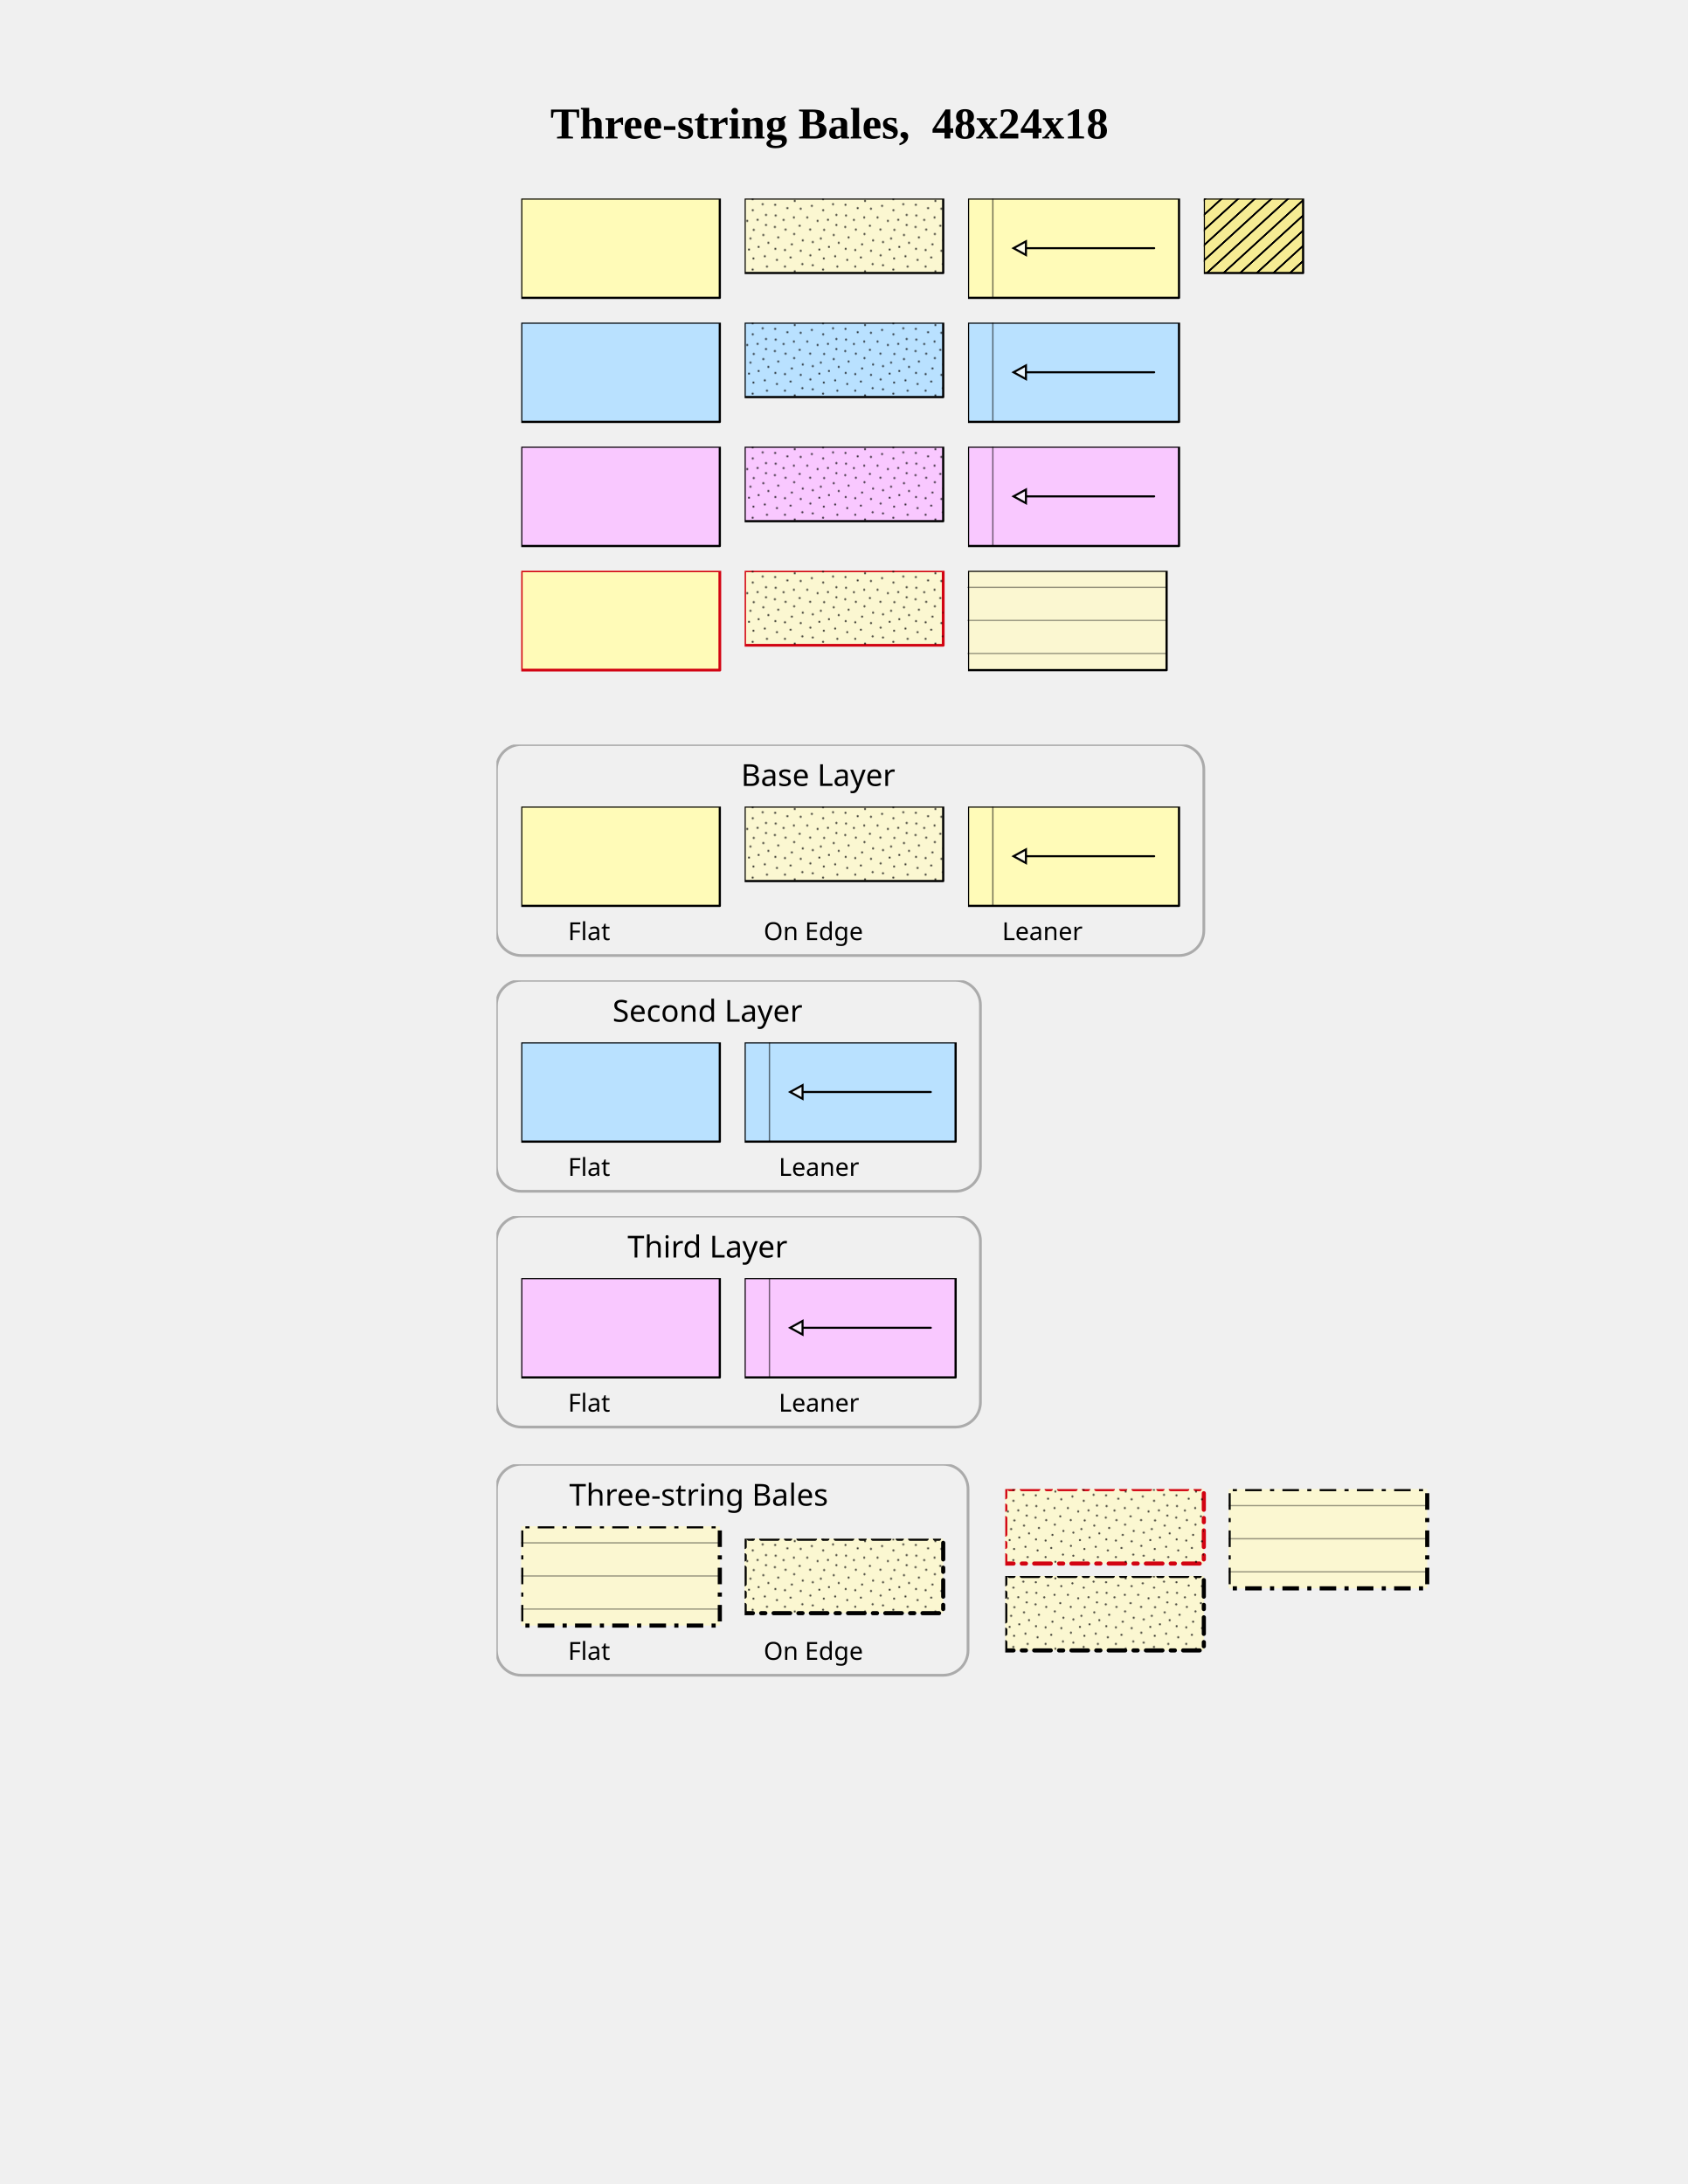
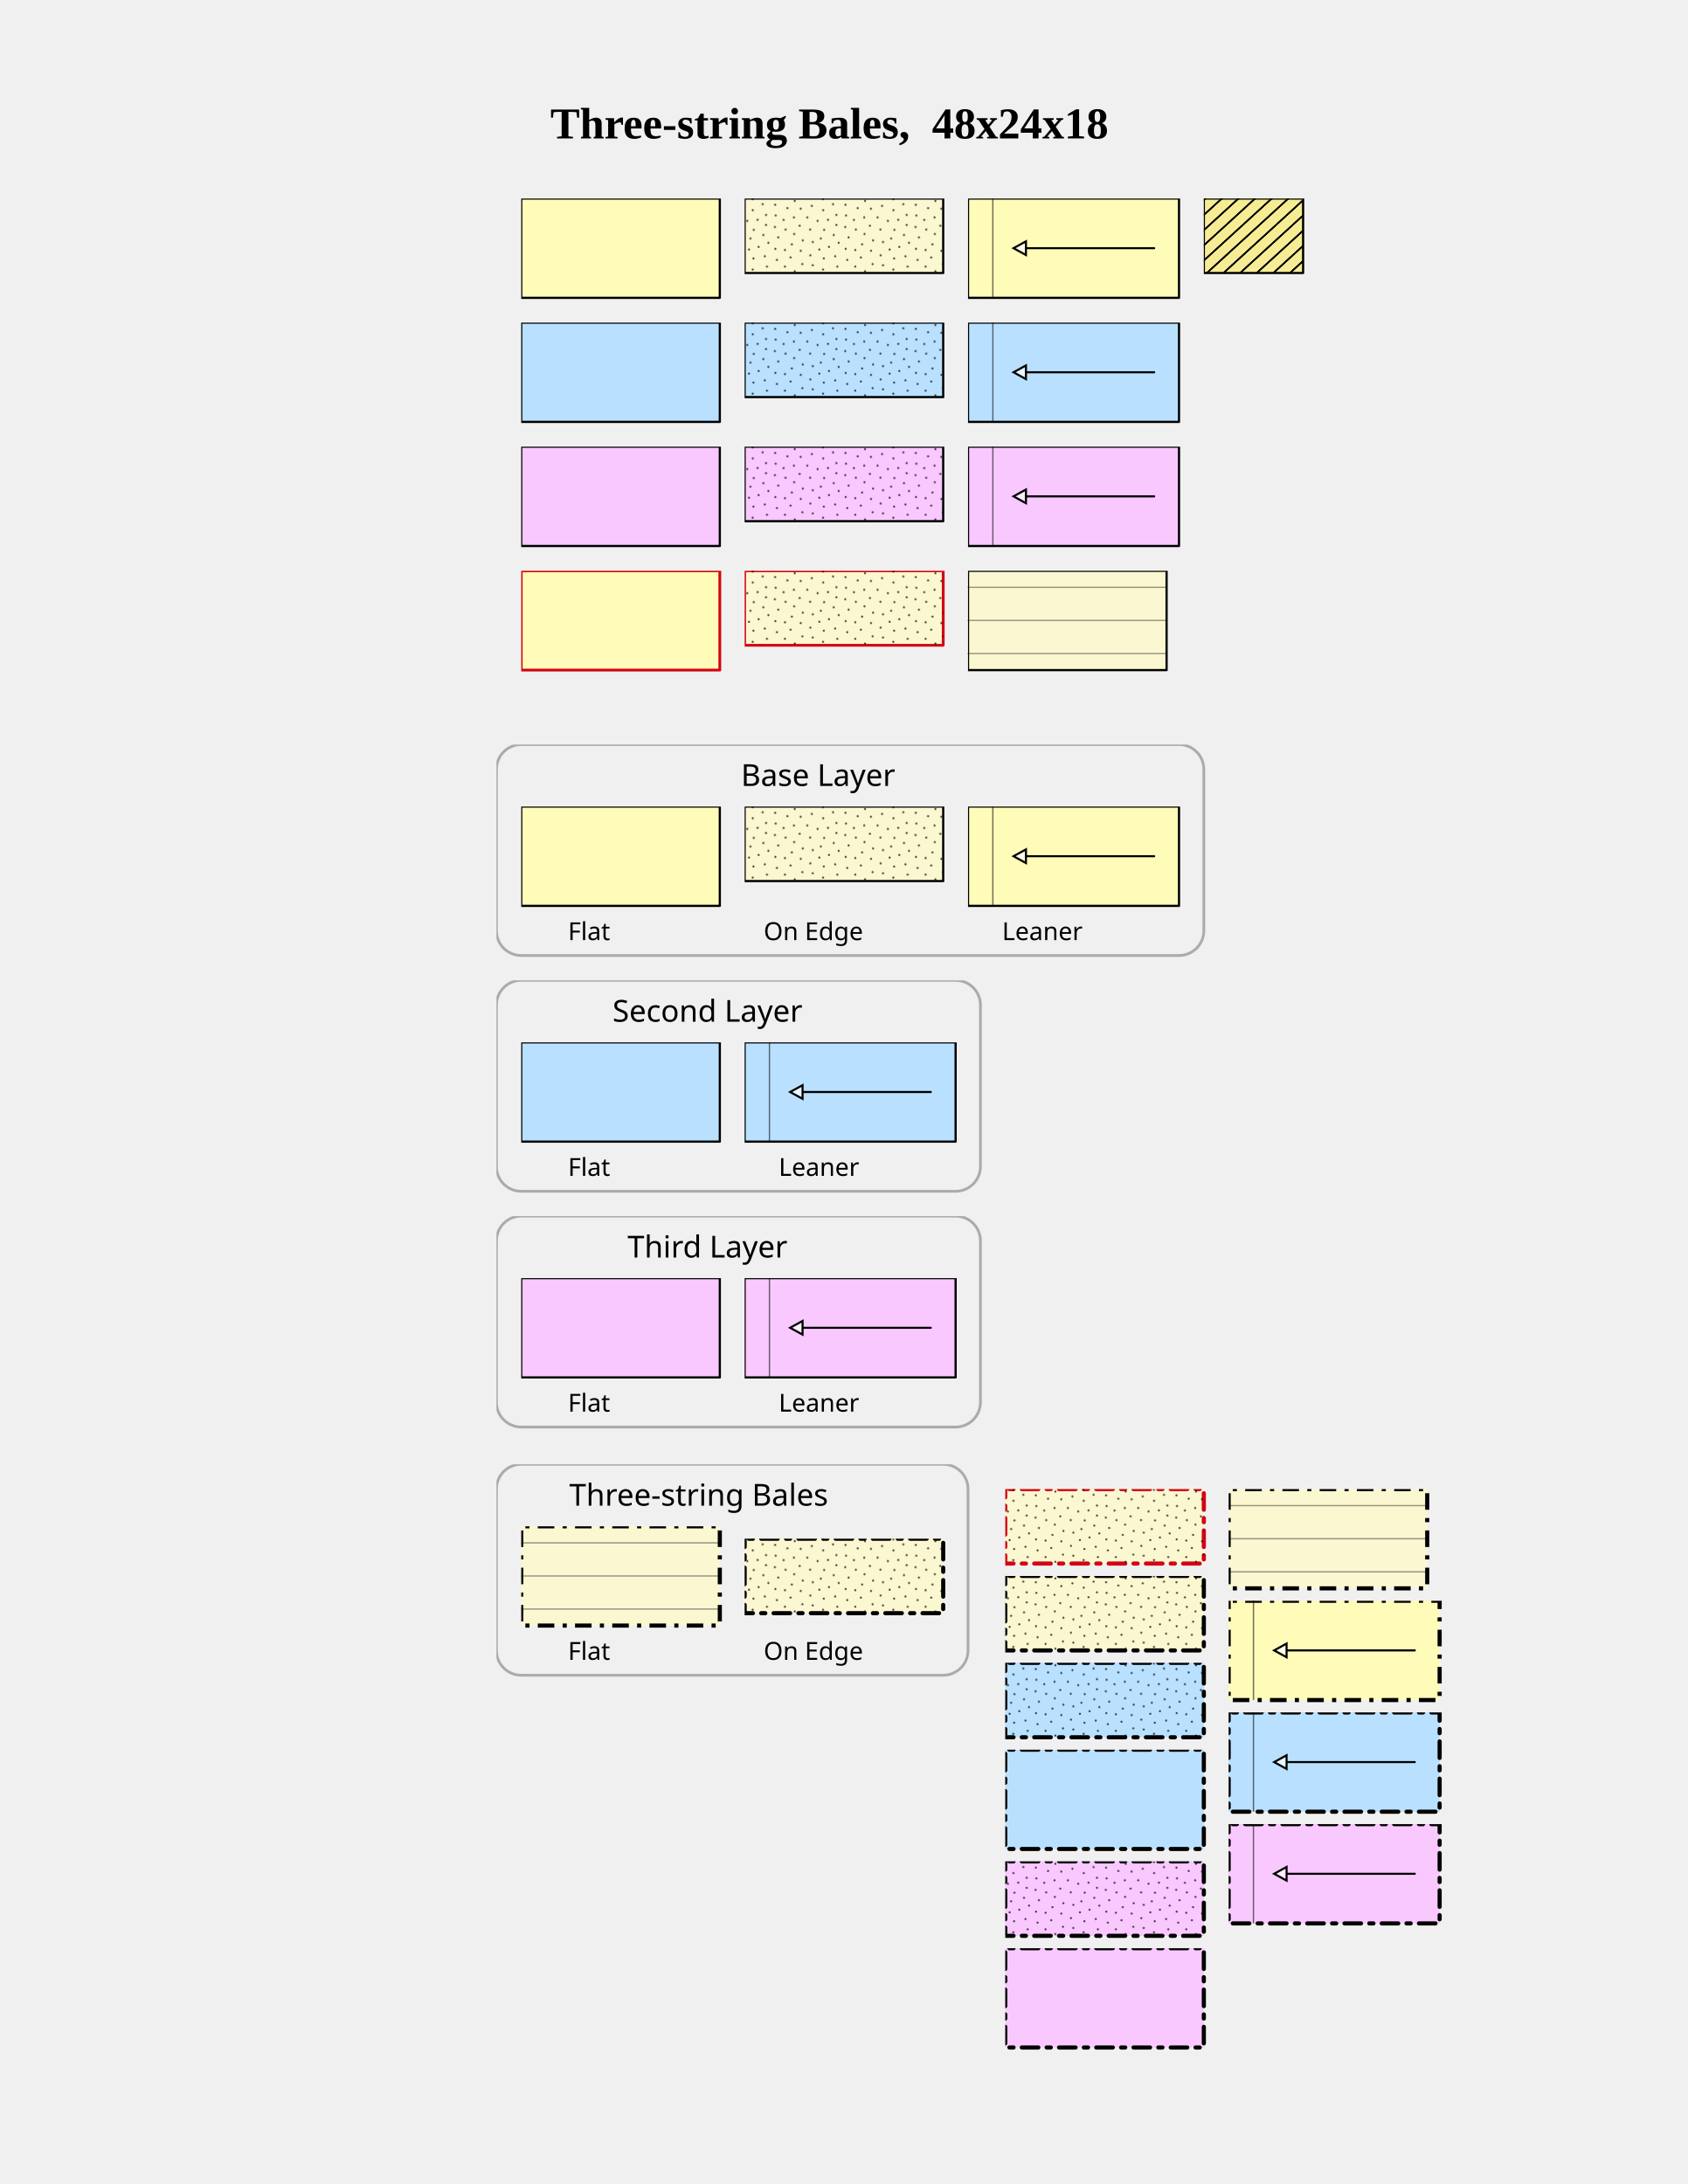
<svg xmlns="http://www.w3.org/2000/svg" xmlns:ns2="http://dairiki.org/barnhunt/inkscape-extensions" xmlns:xlink="http://www.w3.org/1999/xlink" width="8.5in" height="11in" viewBox="0 0 816 1056" version="1.1" id="svg219">
  <defs>
    <pattern xlink:href="#Strips1_5" id="bh-end-bale-stipple" patternTransform="matrix(0.6094059,0.6668921,-22.16151,20.25119,0,0)" />
    <pattern id="Strips1_5" patternTransform="translate(0,0) scale(10,10)" height="1" width="6" patternUnits="userSpaceOnUse">
      <rect height="2" width="1" y="-0.5" x="0" style="fill:black;stroke:none" />
    </pattern>
    <pattern xlink:href="#Polkadots-med" id="bh-edge-bale-stipple" patternTransform="scale(3.4)" />
    <pattern id="Polkadots-med" patternTransform="translate(0,0) scale(10,10)" height="10" width="10" patternUnits="userSpaceOnUse">
      <circle r="0.15" cy="0.810" cx="2.567" style="fill:black;stroke:none" />
      <circle r="0.15" cy="2.33" cx="3.048" style="fill:black;stroke:none" />
      <circle r="0.15" cy="2.415" cx="4.418" style="fill:black;stroke:none" />
      <circle r="0.15" cy="3.029" cx="1.844" style="fill:black;stroke:none" />
      <circle r="0.15" cy="1.363" cx="6.08" style="fill:black;stroke:none" />
      <circle r="0.15" cy="4.413" cx="5.819" style="fill:black;stroke:none" />
      <circle r="0.15" cy="4.048" cx="4.305" style="fill:black;stroke:none" />
      <circle r="0.15" cy="3.045" cx="5.541" style="fill:black;stroke:none" />
      <circle r="0.15" cy="5.527" cx="4.785" style="fill:black;stroke:none" />
      <circle r="0.15" cy="5.184" cx="2.667" style="fill:black;stroke:none" />
      <circle r="0.15" cy="1.448" cx="7.965" style="fill:black;stroke:none" />
      <circle r="0.15" cy="5.049" cx="7.047" style="fill:black;stroke:none" />
      <circle r="0.15" cy="0.895" cx="4.340" style="fill:black;stroke:none" />
      <circle r="0.15" cy="0.340" cx="7.125" style="fill:black;stroke:none" />
      <circle r="0.15" cy="1.049" cx="9.553" style="fill:black;stroke:none" />
      <circle r="0.15" cy="2.689" cx="7.006" style="fill:black;stroke:none" />
      <circle r="0.15" cy="2.689" cx="8.909" style="fill:black;stroke:none" />
      <circle r="0.15" cy="4.407" cx="9.315" style="fill:black;stroke:none" />
      <circle r="0.15" cy="3.870" cx="7.820" style="fill:black;stroke:none" />
      <circle r="0.15" cy="5.948" cx="8.270" style="fill:black;stroke:none" />
      <circle r="0.15" cy="7.428" cx="7.973" style="fill:black;stroke:none" />
      <circle r="0.15" cy="8.072" cx="9.342" style="fill:black;stroke:none" />
      <circle r="0.15" cy="9.315" cx="8.206" style="fill:black;stroke:none" />
      <circle r="0.15" cy="9.475" cx="9.682" style="fill:black;stroke:none" />
      <circle r="0.15" cy="6.186" cx="9.688" style="fill:black;stroke:none" />
      <circle r="0.15" cy="6.296" cx="3.379" style="fill:black;stroke:none" />
      <circle r="0.15" cy="8.204" cx="2.871" style="fill:black;stroke:none" />
      <circle r="0.15" cy="8.719" cx="4.59" style="fill:black;stroke:none" />
      <circle r="0.15" cy="9.671" cx="3.181" style="fill:black;stroke:none" />
      <circle r="0.15" cy="7.315" cx="5.734" style="fill:black;stroke:none" />
      <circle r="0.15" cy="6.513" cx="6.707" style="fill:black;stroke:none" />
      <circle r="0.15" cy="9.670" cx="5.730" style="fill:black;stroke:none" />
      <circle r="0.15" cy="8.373" cx="6.535" style="fill:black;stroke:none" />
      <circle r="0.15" cy="7.154" cx="4.37" style="fill:black;stroke:none" />
      <circle r="0.15" cy="7.25" cx="0.622" style="fill:black;stroke:none" />
      <circle r="0.15" cy="5.679" cx="0.831" style="fill:black;stroke:none" />
      <circle r="0.15" cy="8.519" cx="1.257" style="fill:black;stroke:none" />
      <circle r="0.15" cy="6.877" cx="1.989" style="fill:black;stroke:none" />
      <circle r="0.15" cy="3.181" cx="0.374" style="fill:black;stroke:none" />
      <circle r="0.15" cy="1.664" cx="1.166" style="fill:black;stroke:none" />
      <circle r="0.15" cy="0.093" cx="1.151" style="fill:black;stroke:none" />
      <circle r="0.15" cy="10.093" cx="1.151" style="fill:black;stroke:none" />
      <circle r="0.15" cy="4.451" cx="1.302" style="fill:black;stroke:none" />
      <circle r="0.15" cy="3.763" cx="3.047" style="fill:black;stroke:none" />
    </pattern>
    <symbol id="bale-1-48x24x18" ns2:count-as="bale-48x24x18">
      <rect height="48" width="96" style="opacity:1;fill:#fffbb8;fill-opacity:1;stroke:#000000;stroke-width:1.067;stroke-linecap:round;stroke-linejoin:round;stroke-miterlimit:4" x="0" y="0" />
    </symbol>
    <symbol id="bale-1-edge-48x24x18" ns2:count-as="bale-48x24x18">
      <rect height="36" width="96" style="opacity:1;fill:#fbf7d1;fill-opacity:1;stroke:#000000;stroke-width:1.067;stroke-linecap:round;stroke-linejoin:round;stroke-miterlimit:4;stroke-dasharray:none;stroke-dashoffset:0;stroke-opacity:1" x="0" y="0" />
      <rect style="fill:url(#bh-edge-bale-stipple);fill-opacity:0.7;stroke:none" width="96" height="36" x="0" y="0" />
    </symbol>
    <symbol id="bale-1-leaner-48x24x18" ns2:count-as="bale-48x24x18">
      <rect style="fill:#fffbb8;fill-opacity:1;stroke:#000000;stroke-width:1.067;stroke-linecap:butt;stroke-linejoin:round;stroke-miterlimit:4;stroke-opacity:1" width="102" height="48" x="0" y="0" />
      <path style="fill:none;stroke:#000000;stroke-width:0.64;stroke-linecap:butt;stroke-miterlimit:4;stroke-opacity:0.553" d="M 12,0 V 48" />
      <path d="M 90,24 H 28 v -3.3 l -6,3.3 6,3.3 V 24" style="fill:#ffffff;fill-opacity:0.698;fill-rule:evenodd;stroke:#000000;stroke-width:1px;stroke-linecap:round;stroke-linejoin:miter;stroke-opacity:1" />
    </symbol>
    <symbol id="bale-2-48x24x18" ns2:count-as="bale-48x24x18">
      <rect y="0" x="0" style="opacity:1;fill:#b9e1ff;fill-opacity:1;stroke:#000000;stroke-width:1.067;stroke-linecap:round;stroke-linejoin:round;stroke-miterlimit:4" width="96" height="48" />
    </symbol>
    <symbol id="bale-2-edge-48x24x18" ns2:count-as="bale-48x24x18">
      <rect y="0" x="0" style="opacity:1;fill:#b9e1ff;fill-opacity:1;stroke:#000000;stroke-width:1.067;stroke-linecap:round;stroke-linejoin:round;stroke-miterlimit:4;stroke-dasharray:none;stroke-dashoffset:0;stroke-opacity:1" width="96" height="36" />
      <rect width="96" height="36" x="0" y="0" style="fill:url(#bh-edge-bale-stipple);fill-opacity:0.7;stroke:none" />
    </symbol>
    <symbol id="bale-2-leaner-48x24x18" ns2:count-as="bale-48x24x18">
      <rect y="0" x="0" height="48" width="102" style="fill:#b9e1ff;fill-opacity:1;stroke:#000000;stroke-width:1.067;stroke-linecap:butt;stroke-linejoin:round;stroke-miterlimit:4;stroke-dasharray:none;stroke-opacity:1" />
      <path d="M 12,0 V 48" style="fill:none;fill-opacity:0.75;fill-rule:evenodd;stroke:#000000;stroke-width:0.64;stroke-linecap:butt;stroke-linejoin:miter;stroke-miterlimit:4;stroke-dasharray:none;stroke-opacity:0.553" />
      <path style="fill:#ffffff;fill-opacity:0.698;fill-rule:evenodd;stroke:#000000;stroke-width:1px;stroke-linecap:round;stroke-linejoin:miter;stroke-opacity:1" d="M 90,24 H 28 v -3.3 l -6,3.3 6,3.3 V 24" />
    </symbol>
    <symbol id="bale-3-48x24x18" ns2:count-as="bale-48x24x18">
      <rect height="48" width="96" style="opacity:1;fill:#f9c8ff;fill-opacity:1;stroke:#000000;stroke-width:1.067;stroke-linecap:round;stroke-linejoin:round;stroke-miterlimit:4" x="0" y="0" />
    </symbol>
    <symbol id="bale-3-edge-48x24x18" ns2:count-as="bale-48x24x18">
      <rect height="36" width="96" style="opacity:1;fill:#f9c8ff;fill-opacity:1;stroke:#000000;stroke-width:1.067;stroke-linecap:round;stroke-linejoin:round;stroke-miterlimit:4;stroke-dasharray:none;stroke-dashoffset:0;stroke-opacity:1" x="0" y="0" />
      <rect width="96" height="36" x="0" y="0" style="fill:url(#bh-edge-bale-stipple);fill-opacity:0.7;stroke:none" />
    </symbol>
    <symbol id="bale-3-leaner-48x24x18" ns2:count-as="bale-48x24x18">
      <rect style="fill:#f9c8ff;fill-opacity:1;stroke:#000000;stroke-width:1.067;stroke-linecap:butt;stroke-linejoin:round;stroke-miterlimit:4;stroke-dasharray:none;stroke-opacity:1" width="102" height="48" x="0" y="0" />
      <path style="fill:none;fill-opacity:0.75;fill-rule:evenodd;stroke:#000000;stroke-width:0.64;stroke-linecap:butt;stroke-linejoin:miter;stroke-miterlimit:4;stroke-dasharray:none;stroke-opacity:0.553" d="M 12,0 V 48" />
      <path style="fill:#ffffff;fill-opacity:0.698;fill-rule:evenodd;stroke:#000000;stroke-width:1px;stroke-linecap:round;stroke-linejoin:miter;stroke-opacity:1" d="M 90,24 H 28 v -3.3 l -6,3.3 6,3.3 V 24" />
    </symbol>
    <symbol id="bale-1-anchor-48x24x18" ns2:count-as="bale-48x24x18">
      <rect y="0" x="0" style="opacity:1;fill:#fffbb8;fill-opacity:1;stroke:#d20312;stroke-width:1.333;stroke-linecap:round;stroke-linejoin:round;stroke-miterlimit:4;stroke-dasharray:none;stroke-dashoffset:0;stroke-opacity:1" width="96" height="48" />
    </symbol>
    <symbol id="bale-1-anchor-edge-48x24x18" ns2:count-as="bale-48x24x18">
      <rect y="0" x="0" style="opacity:1;fill:#fbf7d1;fill-opacity:1;stroke:#d20312;stroke-width:1.333;stroke-linecap:round;stroke-linejoin:round;stroke-miterlimit:4;stroke-dasharray:none;stroke-dashoffset:0;stroke-opacity:1" width="96" height="36" />
      <rect width="96" height="36" x="0" y="0" style="fill:url(#bh-edge-bale-stipple);fill-opacity:0.7;stroke:none" />
    </symbol>
    <symbol id="bale-1-with-strings-48x24x18" ns2:count-as="bale-48x24x18">
      <rect style="display:inline;fill:#fbf7d1;fill-opacity:1;stroke:#000000;stroke-width:1.067;stroke-linecap:butt;stroke-linejoin:round;stroke-miterlimit:4;stroke-opacity:1" width="96" height="48" x="0" y="0" />
      <path style="display:inline;fill:none;stroke:#000000;stroke-width:0.625;stroke-linecap:round;stroke-opacity:0.4" d="M 0,8 H 96" id="string-48x24x18" />
      <use x="0" y="0" xlink:href="#string-48x24x18" transform="translate(0,16)" width="100%" height="100%" />
      <use x="0" y="0" xlink:href="#string-48x24x18" transform="translate(0,32)" width="100%" height="100%" />
    </symbol>
    <symbol id="legend-1-48x24x18">
      <g>
        <use xlink:href="#bale-1-48x24x18" x="12" y="30" width="100%" height="100%" />
        <use xlink:href="#bale-1-edge-48x24x18" x="120" y="30" width="100%" height="100%" />
        <use xlink:href="#bale-1-leaner-48x24x18" x="228" y="30" width="100%" height="100%" />
        <text xml:space="preserve" style="font-style:normal;font-variant:normal;font-weight:normal;font-stretch:normal;font-size:12px;line-height:125%;font-family:'Rock Salt';-inkscape-font-specification:'Rock Salt, Normal';font-variant-ligatures:normal;font-variant-caps:normal;font-variant-numeric:normal;font-feature-settings:normal;text-align:center;letter-spacing:0px;word-spacing:0px;writing-mode:lr-tb;text-anchor:middle;fill:#000000;fill-opacity:1;stroke:none;stroke-width:1px;stroke-linecap:butt;stroke-linejoin:miter;stroke-opacity:1" x="60" y="94.546">
          <tspan x="58.84" y="94.546">Flat</tspan>
        </text>
        <text y="94.546" x="168" style="font-style:normal;font-variant:normal;font-weight:normal;font-stretch:normal;font-size:12px;line-height:125%;font-family:'Rock Salt';-inkscape-font-specification:'Rock Salt, Normal';font-variant-ligatures:normal;font-variant-caps:normal;font-variant-numeric:normal;font-feature-settings:normal;text-align:center;letter-spacing:0px;word-spacing:0px;writing-mode:lr-tb;text-anchor:middle;fill:#000000;fill-opacity:1;stroke:none;stroke-width:1px;stroke-linecap:butt;stroke-linejoin:miter;stroke-opacity:1" xml:space="preserve">
          <tspan y="94.546" x="167.277">On Edge</tspan>
        </text>
        <text xml:space="preserve" style="font-style:normal;font-variant:normal;font-weight:normal;font-stretch:normal;font-size:12px;line-height:125%;font-family:'Rock Salt';-inkscape-font-specification:'Rock Salt, Normal';font-variant-ligatures:normal;font-variant-caps:normal;font-variant-numeric:normal;font-feature-settings:normal;text-align:center;letter-spacing:0px;word-spacing:0px;writing-mode:lr-tb;text-anchor:middle;fill:#000000;fill-opacity:1;stroke:none;stroke-width:1px;stroke-linecap:butt;stroke-linejoin:miter;stroke-opacity:1" x="279" y="94.546">
          <tspan x="277.982" y="94.546">Leaner</tspan>
        </text>
      </g>
      <text y="20.02" x="171" style="font-style:normal;font-variant:normal;font-weight:normal;font-stretch:normal;font-size:14.667px;line-height:125%;font-family:'Rock Salt';-inkscape-font-specification:'Rock Salt, Normal';font-variant-ligatures:normal;font-variant-caps:normal;font-variant-numeric:normal;font-feature-settings:normal;text-align:center;letter-spacing:0px;word-spacing:0px;writing-mode:lr-tb;text-anchor:middle;fill:#000000;fill-opacity:1;stroke:none;stroke-width:1px;stroke-linecap:butt;stroke-linejoin:miter;stroke-opacity:1" xml:space="preserve">
        <tspan y="20.02" x="168.883">Base Layer</tspan>
      </text>
      <rect ry="12" rx="12" y="0" x="0" height="102" width="342" style="opacity:0.687;fill:none;fill-opacity:1;fill-rule:evenodd;stroke:#8c8c8c;stroke-width:1.333;stroke-linecap:round;stroke-linejoin:round;stroke-miterlimit:4;stroke-dasharray:none;stroke-dashoffset:0;stroke-opacity:1" />
    </symbol>
    <symbol id="legend-2-48x24x18">
      <g>
        <text y="94.546" x="60" style="font-style:normal;font-variant:normal;font-weight:normal;font-stretch:normal;font-size:12px;line-height:125%;font-family:'Rock Salt';-inkscape-font-specification:'Rock Salt, Normal';font-variant-ligatures:normal;font-variant-caps:normal;font-variant-numeric:normal;font-feature-settings:normal;text-align:center;letter-spacing:0px;word-spacing:0px;writing-mode:lr-tb;text-anchor:middle;fill:#000000;fill-opacity:1;stroke:none;stroke-width:1px;stroke-linecap:butt;stroke-linejoin:miter;stroke-opacity:1" xml:space="preserve">
          <tspan y="94.546" x="58.84">Flat</tspan>
        </text>
        <text y="94.546" x="171" style="font-style:normal;font-variant:normal;font-weight:normal;font-stretch:normal;font-size:12px;line-height:125%;font-family:'Rock Salt';-inkscape-font-specification:'Rock Salt, Normal';font-variant-ligatures:normal;font-variant-caps:normal;font-variant-numeric:normal;font-feature-settings:normal;text-align:center;letter-spacing:0px;word-spacing:0px;writing-mode:lr-tb;text-anchor:middle;fill:#000000;fill-opacity:1;stroke:none;stroke-width:1px;stroke-linecap:butt;stroke-linejoin:miter;stroke-opacity:1" xml:space="preserve">
          <tspan y="94.546" x="169.982">Leaner</tspan>
        </text>
        <use xlink:href="#bale-2-48x24x18" x="12" y="30" width="100%" height="100%" />
        <use xlink:href="#bale-2-leaner-48x24x18" x="120" y="30" width="100%" height="100%" />
      </g>
      <text xml:space="preserve" style="font-style:normal;font-variant:normal;font-weight:normal;font-stretch:normal;font-size:14.667px;line-height:125%;font-family:'Rock Salt';-inkscape-font-specification:'Rock Salt, Normal';font-variant-ligatures:normal;font-variant-caps:normal;font-variant-numeric:normal;font-feature-settings:normal;text-align:center;letter-spacing:0px;word-spacing:0px;writing-mode:lr-tb;text-anchor:middle;fill:#000000;fill-opacity:1;stroke:none;stroke-width:1px;stroke-linecap:butt;stroke-linejoin:miter;stroke-opacity:1" x="117" y="20.02">
        <tspan x="115.396" y="20.02">Second Layer</tspan>
      </text>
      <rect style="opacity:0.687;fill:none;fill-opacity:1;fill-rule:evenodd;stroke:#8c8c8c;stroke-width:1.333;stroke-linecap:round;stroke-linejoin:round;stroke-miterlimit:4;stroke-dasharray:none;stroke-dashoffset:0;stroke-opacity:1" width="234" height="102" x="0" y="0" rx="12" ry="12" />
    </symbol>
    <symbol id="legend-3-48x24x18">
      <g>
        <text xml:space="preserve" style="font-style:normal;font-variant:normal;font-weight:normal;font-stretch:normal;font-size:12px;line-height:125%;font-family:'Rock Salt';-inkscape-font-specification:'Rock Salt, Normal';font-variant-ligatures:normal;font-variant-caps:normal;font-variant-numeric:normal;font-feature-settings:normal;text-align:center;letter-spacing:0px;word-spacing:0px;writing-mode:lr-tb;text-anchor:middle;fill:#000000;fill-opacity:1;stroke:none;stroke-width:1px;stroke-linecap:butt;stroke-linejoin:miter;stroke-opacity:1" x="60" y="94.546">
          <tspan x="58.84" y="94.546">Flat</tspan>
        </text>
        <text xml:space="preserve" style="font-style:normal;font-variant:normal;font-weight:normal;font-stretch:normal;font-size:12px;line-height:125%;font-family:'Rock Salt';-inkscape-font-specification:'Rock Salt, Normal';font-variant-ligatures:normal;font-variant-caps:normal;font-variant-numeric:normal;font-feature-settings:normal;text-align:center;letter-spacing:0px;word-spacing:0px;writing-mode:lr-tb;text-anchor:middle;fill:#000000;fill-opacity:1;stroke:none;stroke-width:1px;stroke-linecap:butt;stroke-linejoin:miter;stroke-opacity:1" x="171" y="94.546">
          <tspan x="169.982" y="94.546">Leaner</tspan>
        </text>
        <use xlink:href="#bale-3-48x24x18" x="12" y="30" width="100%" height="100%" />
        <use xlink:href="#bale-3-leaner-48x24x18" x="120" y="30" width="100%" height="100%" />
      </g>
      <text x="117" y="20.02" style="font-style:normal;font-variant:normal;font-weight:normal;font-stretch:normal;font-size:14.667px;line-height:125%;font-family:'Rock Salt';-inkscape-font-specification:'Rock Salt, Normal';font-variant-ligatures:normal;font-variant-caps:normal;font-variant-numeric:normal;font-feature-settings:normal;text-align:center;letter-spacing:0px;word-spacing:0px;writing-mode:lr-tb;text-anchor:middle;fill:#000000;fill-opacity:1;stroke:none;stroke-width:1px;stroke-linecap:butt;stroke-linejoin:miter;stroke-opacity:1" xml:space="preserve">
        <tspan y="20.02" x="115.396">Third Layer</tspan>
      </text>
      <rect ry="12" rx="12" y="0" x="0" height="102" width="234" style="opacity:0.687;fill:none;fill-opacity:1;fill-rule:evenodd;stroke:#8c8c8c;stroke-width:1.333;stroke-linecap:round;stroke-linejoin:round;stroke-miterlimit:4;stroke-dasharray:none;stroke-dashoffset:0;stroke-opacity:1" />
    </symbol>
    <symbol id="bale-1-edge-alt-48x24x18" ns2:count-as="bale-48x24x18">
      <rect y="0" x="0" style="opacity:1;fill:#fbf7d1;fill-opacity:1;stroke:#000000;stroke-width:2;stroke-linecap:round;stroke-linejoin:round;stroke-miterlimit:4;stroke-dasharray:8, 4, 2, 4;stroke-dashoffset:10;stroke-opacity:1" width="96" height="36" />
      <rect y="0" x="0" height="36" width="96" style="fill:url(#bh-edge-bale-stipple);fill-opacity:0.7;stroke:none" />
    </symbol>
    <symbol id="legend-1-alt-48x24x18">
      <g>
        <use height="100%" width="100%" x="12" y="30" xlink:href="#bale-1-with-strings-alt-48x24x18" />
        <use height="100%" width="100%" x="120" y="36" xlink:href="#bale-1-edge-alt-48x24x18" />
        <text y="94.546" x="60" style="font-style:normal;font-variant:normal;font-weight:normal;font-stretch:normal;font-size:12px;line-height:125%;font-family:'Rock Salt';-inkscape-font-specification:'Rock Salt, Normal';font-variant-ligatures:normal;font-variant-caps:normal;font-variant-numeric:normal;font-feature-settings:normal;text-align:center;letter-spacing:0px;word-spacing:0px;writing-mode:lr-tb;text-anchor:middle;fill:#000000;fill-opacity:1;stroke:none;stroke-width:1px;stroke-linecap:butt;stroke-linejoin:miter;stroke-opacity:1" xml:space="preserve">
          <tspan y="94.546" x="58.84">Flat</tspan>
        </text>
        <text xml:space="preserve" style="font-style:normal;font-variant:normal;font-weight:normal;font-stretch:normal;font-size:12px;line-height:125%;font-family:'Rock Salt';-inkscape-font-specification:'Rock Salt, Normal';font-variant-ligatures:normal;font-variant-caps:normal;font-variant-numeric:normal;font-feature-settings:normal;text-align:center;letter-spacing:0px;word-spacing:0px;writing-mode:lr-tb;text-anchor:middle;fill:#000000;fill-opacity:1;stroke:none;stroke-width:1px;stroke-linecap:butt;stroke-linejoin:miter;stroke-opacity:1" x="168" y="94.546">
          <tspan x="167.277" y="94.546">On Edge</tspan>
        </text>
      </g>
      <text xml:space="preserve" style="font-style:normal;font-variant:normal;font-weight:normal;font-stretch:normal;font-size:14.667px;line-height:125%;font-family:'Rock Salt';-inkscape-font-specification:'Rock Salt, Normal';font-variant-ligatures:normal;font-variant-caps:normal;font-variant-numeric:normal;font-feature-settings:normal;text-align:center;letter-spacing:0px;word-spacing:0px;writing-mode:lr-tb;text-anchor:middle;fill:#000000;fill-opacity:1;stroke:none;stroke-width:1px;stroke-linecap:butt;stroke-linejoin:miter;stroke-opacity:1" x="114" y="20.02">
        <tspan x="111.15" y="20.02">Three-string Bales</tspan>
      </text>
      <rect style="opacity:0.687;fill:none;fill-opacity:1;fill-rule:evenodd;stroke:#8c8c8c;stroke-width:1.333;stroke-linecap:round;stroke-linejoin:round;stroke-miterlimit:4;stroke-dasharray:none;stroke-dashoffset:0;stroke-opacity:1" width="228" height="102" x="0" y="0" rx="12" ry="12" />
    </symbol>
    <symbol id="bale-1-anchor-edge-alt-48x24x18" ns2:count-as="bale-48x24x18">
      <rect height="36" width="96" style="opacity:1;fill:#fbf7d1;fill-opacity:1;stroke:#d20312;stroke-width:2;stroke-linecap:round;stroke-linejoin:round;stroke-miterlimit:4;stroke-dasharray:8, 4, 2, 4;stroke-dashoffset:10;stroke-opacity:1" x="0" y="0" />
      <rect style="fill:url(#bh-edge-bale-stipple);fill-opacity:0.7;stroke:none" y="0" x="0" height="36" width="96" />
    </symbol>
    <symbol id="bale-1-with-strings-alt-48x24x18" ns2:count-as="bale-48x24x18">
      <rect y="0" x="0" height="48" width="96" style="display:inline;fill:#fbf7d1;fill-opacity:1;stroke:#000000;stroke-width:2;stroke-linecap:butt;stroke-linejoin:round;stroke-miterlimit:4;stroke-dasharray:8, 4, 2, 4;stroke-dashoffset:10;stroke-opacity:1" />
      <path id="string-alt-48x24x18" d="M 0,8 H 96" style="display:inline;fill:none;stroke:#000000;stroke-width:0.625;stroke-linecap:round;stroke-opacity:0.4" />
      <use height="100%" width="100%" transform="translate(0,16)" xlink:href="#string-alt-48x24x18" y="0" x="0" />
      <use height="100%" width="100%" transform="translate(0,32)" xlink:href="#string-alt-48x24x18" y="0" x="0" />
    </symbol>
+     <symbol id="bale-1-leaner-alt-48x24x18" ns2:count-as="bale-48x24x18">
+       <rect style="fill:#fffbb8;fill-opacity:1;stroke:#000000;stroke-width:2;stroke-linecap:butt;stroke-linejoin:round;stroke-miterlimit:4;stroke-dasharray:8, 4, 2, 4;stroke-dashoffset:10;stroke-opacity:1" width="102" height="48" x="0" y="0" />
+       <path style="fill:none;stroke:#000000;stroke-width:0.64;stroke-linecap:butt;stroke-miterlimit:4;stroke-opacity:0.553" d="M 12,0 V 48" />
+       <path d="M 90,24 H 28 v -3.3 l -6,3.3 6,3.3 V 24" style="fill:#ffffff;fill-opacity:0.698;fill-rule:evenodd;stroke:#000000;stroke-width:1px;stroke-linecap:round;stroke-linejoin:miter;stroke-opacity:1" />
+     </symbol>
+     <symbol id="bale-2-alt-48x24x18" ns2:count-as="bale-48x24x18">
+       <rect y="0" x="0" style="opacity:1;fill:#b9e1ff;fill-opacity:1;stroke:#000000;stroke-width:2;stroke-linecap:round;stroke-linejoin:round;stroke-miterlimit:4;stroke-dasharray:8, 4, 2, 4;stroke-dashoffset:10;stroke-opacity:1" width="96" height="48" />
+     </symbol>
+     <symbol id="bale-2-edge-alt-48x24x18" ns2:count-as="bale-48x24x18">
+       <rect y="0" x="0" style="opacity:1;fill:#b9e1ff;fill-opacity:1;stroke:#000000;stroke-width:2;stroke-linecap:round;stroke-linejoin:round;stroke-miterlimit:4;stroke-dasharray:8, 4, 2, 4;stroke-dashoffset:10;stroke-opacity:1" width="96" height="36" />
+       <rect width="96" height="36" x="0" y="0" style="fill:url(#bh-edge-bale-stipple);fill-opacity:0.7;stroke:none" />
+     </symbol>
+     <symbol id="bale-2-leaner-alt-48x24x18" ns2:count-as="bale-48x24x18">
+       <rect y="0" x="0" height="48" width="102" style="fill:#b9e1ff;fill-opacity:1;stroke:#000000;stroke:#000000;stroke-width:2;stroke-linecap:round;stroke-linejoin:round;stroke-miterlimit:4;stroke-dasharray:8, 4, 2, 4;stroke-dashoffset:10;stroke-opacity:1" />
+       <path d="M 12,0 V 48" style="fill:none;fill-opacity:0.75;fill-rule:evenodd;stroke:#000000;stroke-width:0.64;stroke-linecap:butt;stroke-linejoin:miter;stroke-miterlimit:4;stroke-dasharray:none;stroke-opacity:0.553" />
+       <path style="fill:#ffffff;fill-opacity:0.698;fill-rule:evenodd;stroke:#000000;stroke-width:1px;stroke-linecap:round;stroke-linejoin:miter;stroke-opacity:1" d="M 90,24 H 28 v -3.3 l -6,3.3 6,3.3 V 24" />
+     </symbol>
+     <symbol id="bale-3-alt-48x24x18" ns2:count-as="bale-48x24x18">
+       <rect height="48" width="96" style="opacity:1;fill:#f9c8ff;fill-opacity:1;stroke:#000000;stroke-width:2;stroke-linecap:round;stroke-linejoin:round;stroke-miterlimit:4;stroke-dasharray:8, 4, 2, 4;stroke-dashoffset:10;stroke-opacity:1" x="0" y="0" />
+     </symbol>
+     <symbol id="bale-3-edge-alt-48x24x18" ns2:count-as="bale-48x24x18">
+       <rect height="36" width="96" style="opacity:1;fill:#f9c8ff;fill-opacity:1;stroke:#000000;stroke:#000000;stroke-width:2;stroke-linecap:round;stroke-linejoin:round;stroke-miterlimit:4;stroke-dasharray:8, 4, 2, 4;stroke-dashoffset:10;stroke-opacity:1" x="0" y="0" />
+       <rect width="96" height="36" x="0" y="0" style="fill:url(#bh-edge-bale-stipple);fill-opacity:0.7;stroke:none" />
+     </symbol>
+     <symbol id="bale-3-leaner-alt-48x24x18" ns2:count-as="bale-48x24x18">
+       <rect style="fill:#f9c8ff;fill-opacity:1;stroke:#000000;stroke:#000000;stroke-width:2;stroke-linecap:round;stroke-linejoin:round;stroke-miterlimit:4;stroke-dasharray:8, 4, 2, 4;stroke-dashoffset:10;stroke-opacity:1" width="102" height="48" x="0" y="0" />
+       <path style="fill:none;fill-opacity:0.75;fill-rule:evenodd;stroke:#000000;stroke-width:0.64;stroke-linecap:butt;stroke-linejoin:miter;stroke-miterlimit:4;stroke-dasharray:none;stroke-opacity:0.553" d="M 12,0 V 48" />
+       <path style="fill:#ffffff;fill-opacity:0.698;fill-rule:evenodd;stroke:#000000;stroke-width:1px;stroke-linecap:round;stroke-linejoin:miter;stroke-opacity:1" d="M 90,24 H 28 v -3.3 l -6,3.3 6,3.3 V 24" />
+     </symbol>
    <symbol id="bale-1-end-48x24x18">
      <rect y="0" x="0" style="opacity:1;fill:#f6ec94;fill-opacity:1;stroke:#000000;stroke-width:1.067;stroke-linecap:round;stroke-linejoin:round;stroke-miterlimit:4;stroke-dasharray:none;stroke-dashoffset:0;stroke-opacity:1" width="48" height="36" />
      <rect y="0" x="0" height="36" width="48" style="fill:url(#bh-end-bale-stipple);fill-opacity:1;stroke:none" />
    </symbol>
  </defs>
  <text xml:space="preserve" style="font-style:normal;font-variant:normal;font-weight:bold;font-stretch:normal;font-size:21.333px;line-height:125%;text-align:center;text-anchor:middle;fill:#000000;fill-opacity:1;stroke:none;stroke-width:1px;stroke-linecap:butt;stroke-linejoin:miter;stroke-opacity:1" x="408.979" y="66.949">
    <tspan x="408.979" y="66.949">Three-string Bales,  48x24x18</tspan>
  </text>
  <use xlink:href="#bale-1-48x24x18" x="0" y="0" width="100%" height="100%" transform="translate(252,96)" />
  <use xlink:href="#bale-1-edge-48x24x18" transform="translate(360,96)" x="0" y="0" width="100%" height="100%" style="stroke-width:1;stroke-miterlimit:4;stroke-dasharray:none" />
  <use xlink:href="#bale-1-leaner-48x24x18" x="0" y="0" width="100%" height="100%" transform="translate(468,96)" />
  <use xlink:href="#bale-2-48x24x18" transform="translate(252,156)" x="0" y="0" width="100%" height="100%" />
  <use xlink:href="#bale-2-edge-48x24x18" transform="translate(360,156)" x="0" y="0" width="100%" height="100%" />
  <use xlink:href="#bale-2-leaner-48x24x18" transform="translate(468,156)" x="0" y="0" width="100%" height="100%" />
  <use xlink:href="#bale-3-48x24x18" transform="translate(252,216)" x="0" y="0" width="100%" height="100%" />
  <use xlink:href="#bale-3-edge-48x24x18" transform="translate(360,216)" x="0" y="0" width="100%" height="100%" />
  <use xlink:href="#bale-3-leaner-48x24x18" transform="translate(468,216)" x="0" y="0" width="100%" height="100%" />
  <use xlink:href="#bale-1-anchor-48x24x18" transform="translate(252,276)" x="0" y="0" width="100%" height="100%" />
  <use xlink:href="#bale-1-anchor-edge-48x24x18" transform="translate(360,276)" x="0" y="0" width="100%" height="100%" />
  <use xlink:href="#bale-1-with-strings-48x24x18" transform="translate(468,276)" x="0" y="0" width="100%" height="100%" />
  <use xlink:href="#legend-1-48x24x18" transform="translate(240,360)" x="0" y="0" width="100%" height="100%" />
  <use xlink:href="#legend-2-48x24x18" transform="translate(240,474)" x="0" y="0" width="100%" height="100%" />
  <use xlink:href="#legend-3-48x24x18" transform="translate(240,588)" x="0" y="0" width="100%" height="100%" />
  <use xlink:href="#bale-1-edge-alt-48x24x18" transform="translate(486,762)" x="0" y="0" width="100%" height="100%" />
  <use xlink:href="#legend-1-alt-48x24x18" transform="translate(240,708)" x="0" y="0" width="100%" height="100%" />
  <use xlink:href="#bale-1-anchor-edge-alt-48x24x18" transform="translate(486,720)" x="0" y="0" width="100%" height="100%" />
  <use xlink:href="#bale-1-with-strings-alt-48x24x18" transform="translate(594,720)" x="0" y="0" width="100%" height="100%" />
  <use xlink:href="#bale-1-end-48x24x18" transform="translate(582,96)" x="0" y="0" width="100%" height="100%" />
+   <use xlink:href="#bale-1-leaner-alt-48x24x18" x="0" y="0" width="100%" height="100%" transform="translate(594,774)" />
+   <use xlink:href="#bale-2-alt-48x24x18" x="0" y="0" width="100%" height="100%" transform="translate(486,846)" />
+   <use xlink:href="#bale-2-edge-alt-48x24x18" x="0" y="0" width="100%" height="100%" transform="translate(486,804)" />
+   <use xlink:href="#bale-2-leaner-alt-48x24x18" x="0" y="0" width="100%" height="100%" transform="translate(594,828)" />
+   <use xlink:href="#bale-3-edge-alt-48x24x18" x="0" y="0" width="100%" height="100%" transform="translate(486,900)" />
+   <use xlink:href="#bale-3-alt-48x24x18" x="0" y="0" width="100%" height="100%" transform="translate(486,942)" />
+   <use xlink:href="#bale-3-leaner-alt-48x24x18" x="0" y="0" width="100%" height="100%" transform="translate(594,882)" />
</svg>
